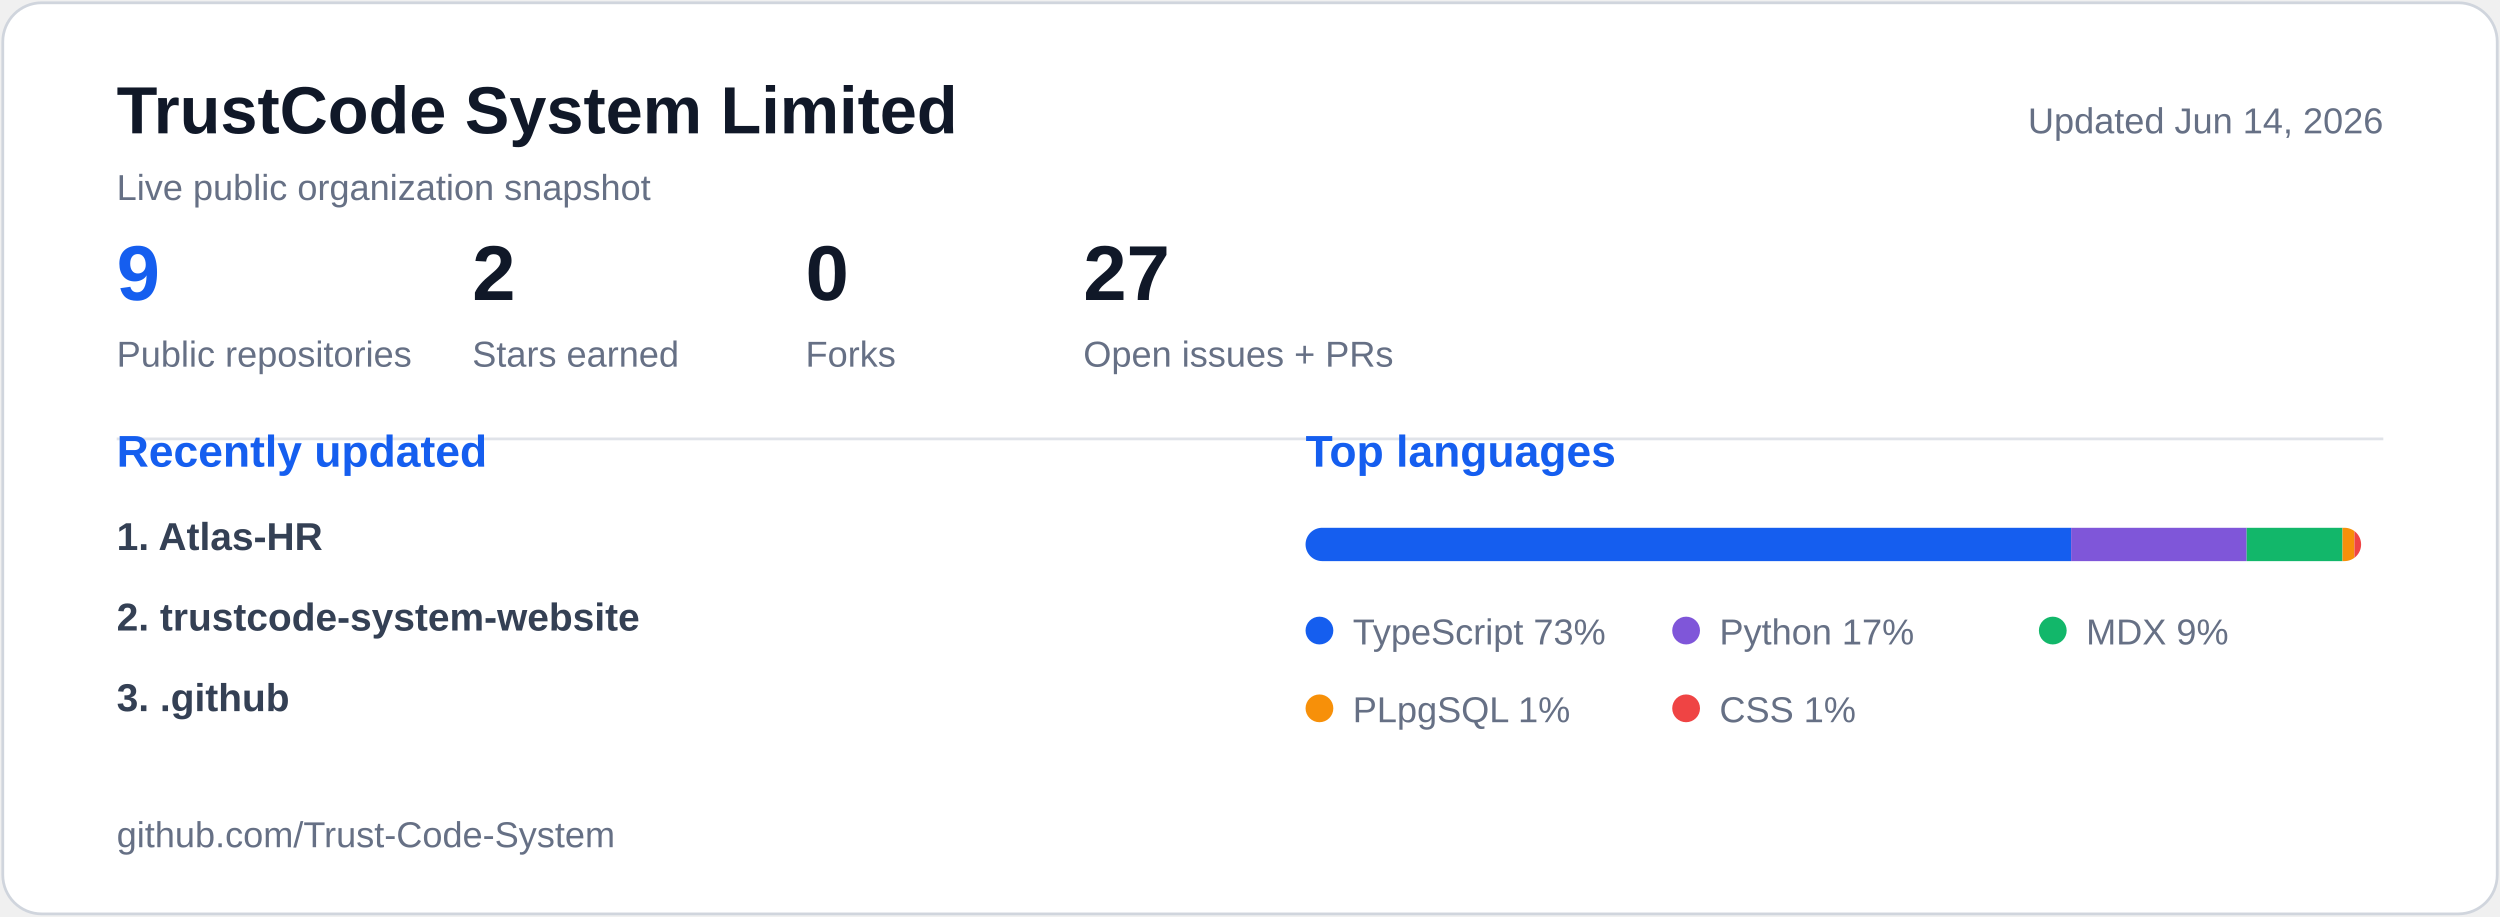
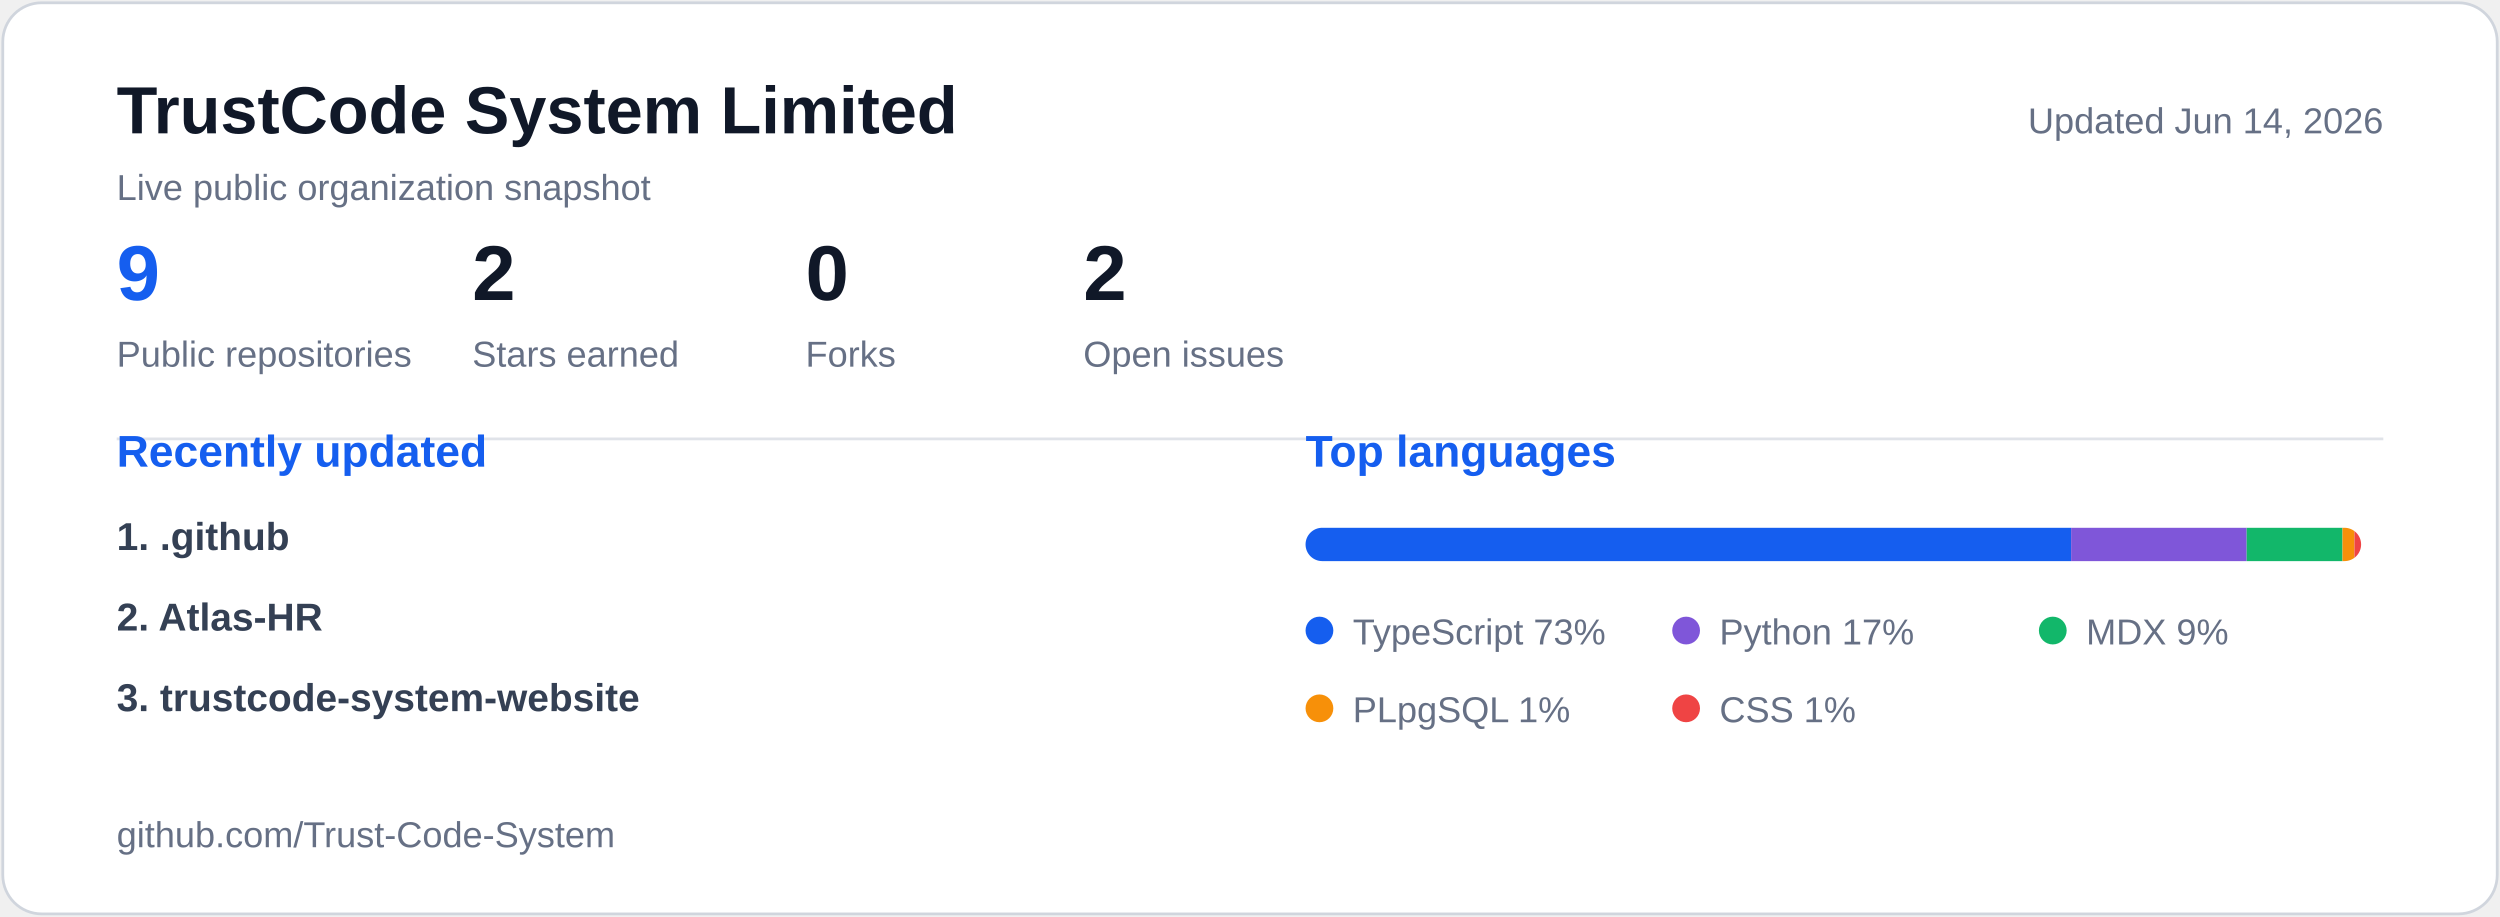
<svg xmlns="http://www.w3.org/2000/svg" width="900" height="330" viewBox="0 0 900 330" role="img" aria-labelledby="title description">
  <style>
    .panel { fill: #ffffff; stroke: #d0d5dd; }
    .title { fill: #101828; font: 700 24px "Segoe UI", Arial, sans-serif; }
    .subtitle, .metric-label, .legend, .updated { fill: #667085; font: 500 13px "Segoe UI", Arial, sans-serif; }
    .metric-value { fill: #101828; font: 700 28px "Segoe UI", Arial, sans-serif; }
    .metric-value.accent, .section-title { fill: #155eef; }
    .section-title { font: 700 16px "Segoe UI", Arial, sans-serif; }
    .repo { fill: #344054; font: 600 14px "Segoe UI", Arial, sans-serif; }
    @media (prefers-color-scheme: dark) {
      .panel { fill: #0d1117; stroke: #30363d; }
      .title, .metric-value { fill: #f0f6fc; }
      .subtitle, .metric-label, .legend, .updated { fill: #8b949e; }
      .repo { fill: #c9d1d9; }
      .metric-value.accent, .section-title { fill: #58a6ff; }
    }
  </style>
  <rect class="panel" x="1" y="1" width="898" height="328" rx="14" />
  <text class="title" x="42" y="48">TrustCode System Limited</text>
  <text class="subtitle" x="42" y="72">Live public organization snapshot</text>
  <text class="updated" x="858" y="48" text-anchor="end">Updated Jun 14, 2026</text>
  <g transform="translate(42 0)">
    <text class="metric-value accent" x="0" y="108">9</text>
    <text class="metric-label" x="0" y="132">Public repositories</text>
  </g>
  <g transform="translate(170 0)">
    <text class="metric-value" x="0" y="108">2</text>
    <text class="metric-label" x="0" y="132">Stars earned</text>
  </g>
  <g transform="translate(290 0)">
    <text class="metric-value" x="0" y="108">0</text>
    <text class="metric-label" x="0" y="132">Forks</text>
  </g>
  <g transform="translate(390 0)">
-     <text class="metric-value" x="0" y="108">27</text>
-     <text class="metric-label" x="0" y="132">Open issues + PRs</text>
+     <text class="metric-value" x="0" y="108">2</text>
+     <text class="metric-label" x="0" y="132">Open issues</text>
  </g>
  <line x1="42" y1="158" x2="858" y2="158" stroke="#d0d5dd" stroke-opacity=".65" />
  <g transform="translate(42 190)">
    <text class="section-title" x="0" y="-22">Recently updated</text>
-     <text class="repo" x="0" y="8">1. Atlas-HR</text>
-     <text class="repo" x="0" y="37">2. trustcode-system-website</text>
-     <text class="repo" x="0" y="66">3. .github</text>
+     <text class="repo" x="0" y="8">1. .github</text>
+     <text class="repo" x="0" y="37">2. Atlas-HR</text>
+     <text class="repo" x="0" y="66">3. trustcode-system-website</text>
  </g>
  <g transform="translate(470 190)">
    <text class="section-title" x="0" y="-22">Top languages</text>
    <clipPath id="language-bar">
      <rect x="0" y="0" width="380" height="12" rx="6" />
    </clipPath>
    <g clip-path="url(#language-bar)">
      <rect x="0.0" y="0" width="275.6" height="12" fill="#155eef" />
      <rect x="275.6" y="0" width="63.2" height="12" fill="#7f56d9" />
      <rect x="338.8" y="0" width="34.5" height="12" fill="#12b76a" />
      <rect x="373.3" y="0" width="4.3" height="12" fill="#f79009" />
      <rect x="377.6" y="0" width="2.4" height="12" fill="#ef4444" />
    </g>
    <g transform="translate(0 32)">
      <circle cx="5" cy="5" r="5" fill="#155eef" />
      <text class="legend" x="17" y="10">TypeScript 73%</text>
    </g>
    <g transform="translate(132 32)">
      <circle cx="5" cy="5" r="5" fill="#7f56d9" />
      <text class="legend" x="17" y="10">Python 17%</text>
    </g>
    <g transform="translate(264 32)">
      <circle cx="5" cy="5" r="5" fill="#12b76a" />
      <text class="legend" x="17" y="10">MDX 9%</text>
    </g>
    <g transform="translate(0 60)">
      <circle cx="5" cy="5" r="5" fill="#f79009" />
      <text class="legend" x="17" y="10">PLpgSQL 1%</text>
    </g>
    <g transform="translate(132 60)">
      <circle cx="5" cy="5" r="5" fill="#ef4444" />
      <text class="legend" x="17" y="10">CSS 1%</text>
    </g>
  </g>
  <text class="updated" x="42" y="305">github.com/Trust-Code-System</text>
</svg>
